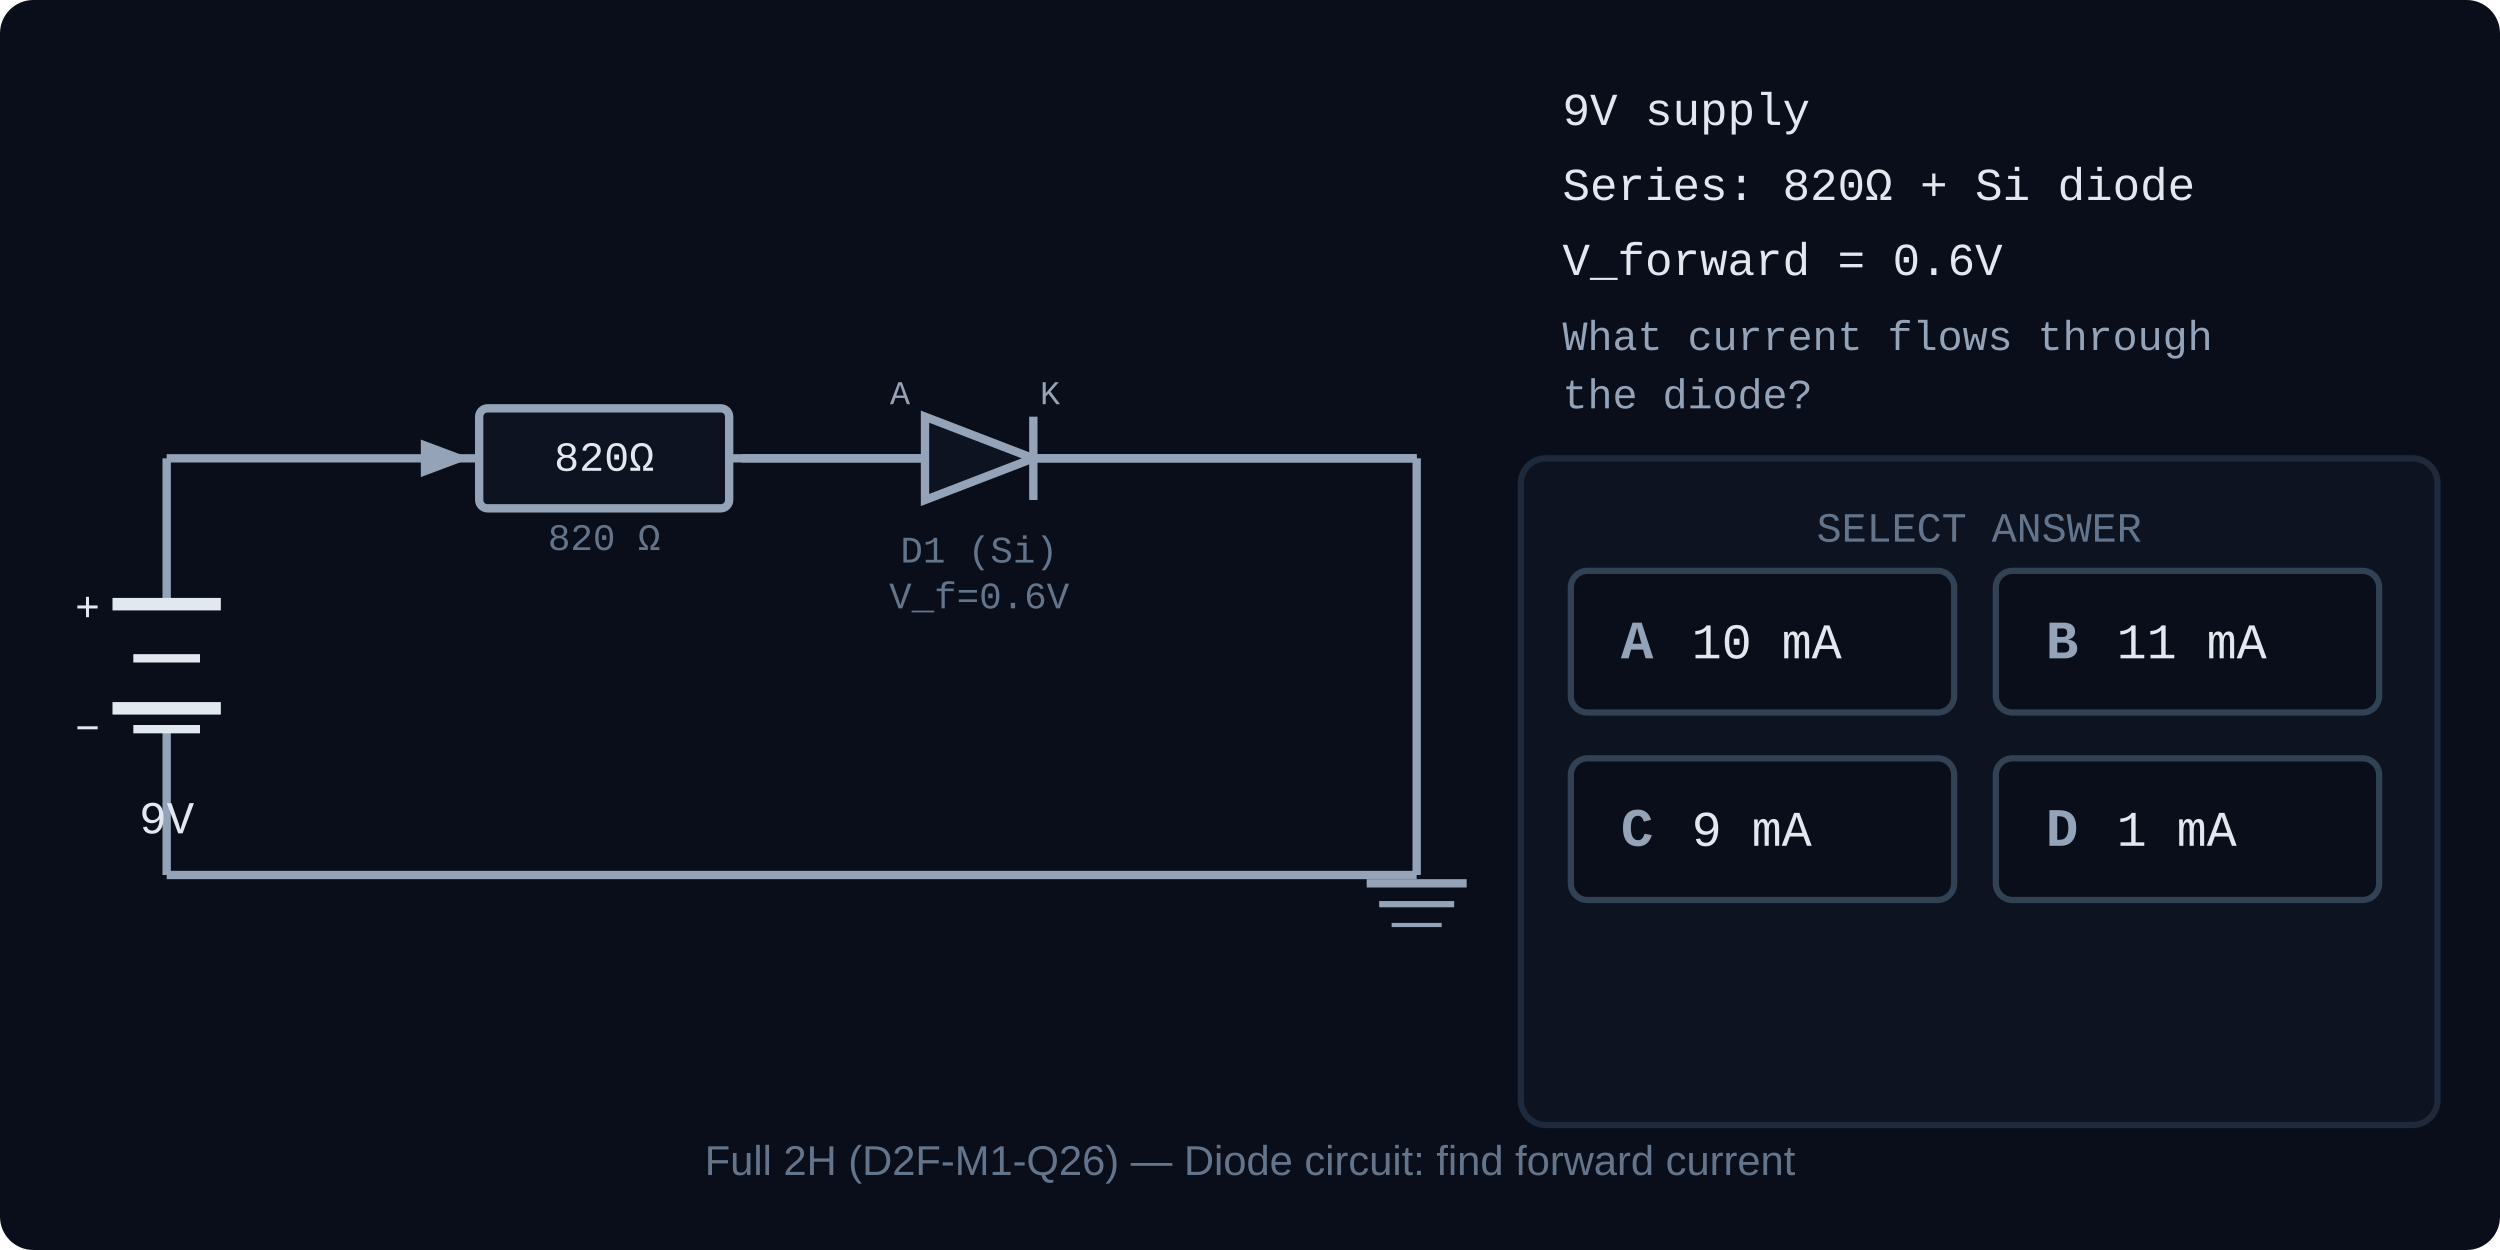
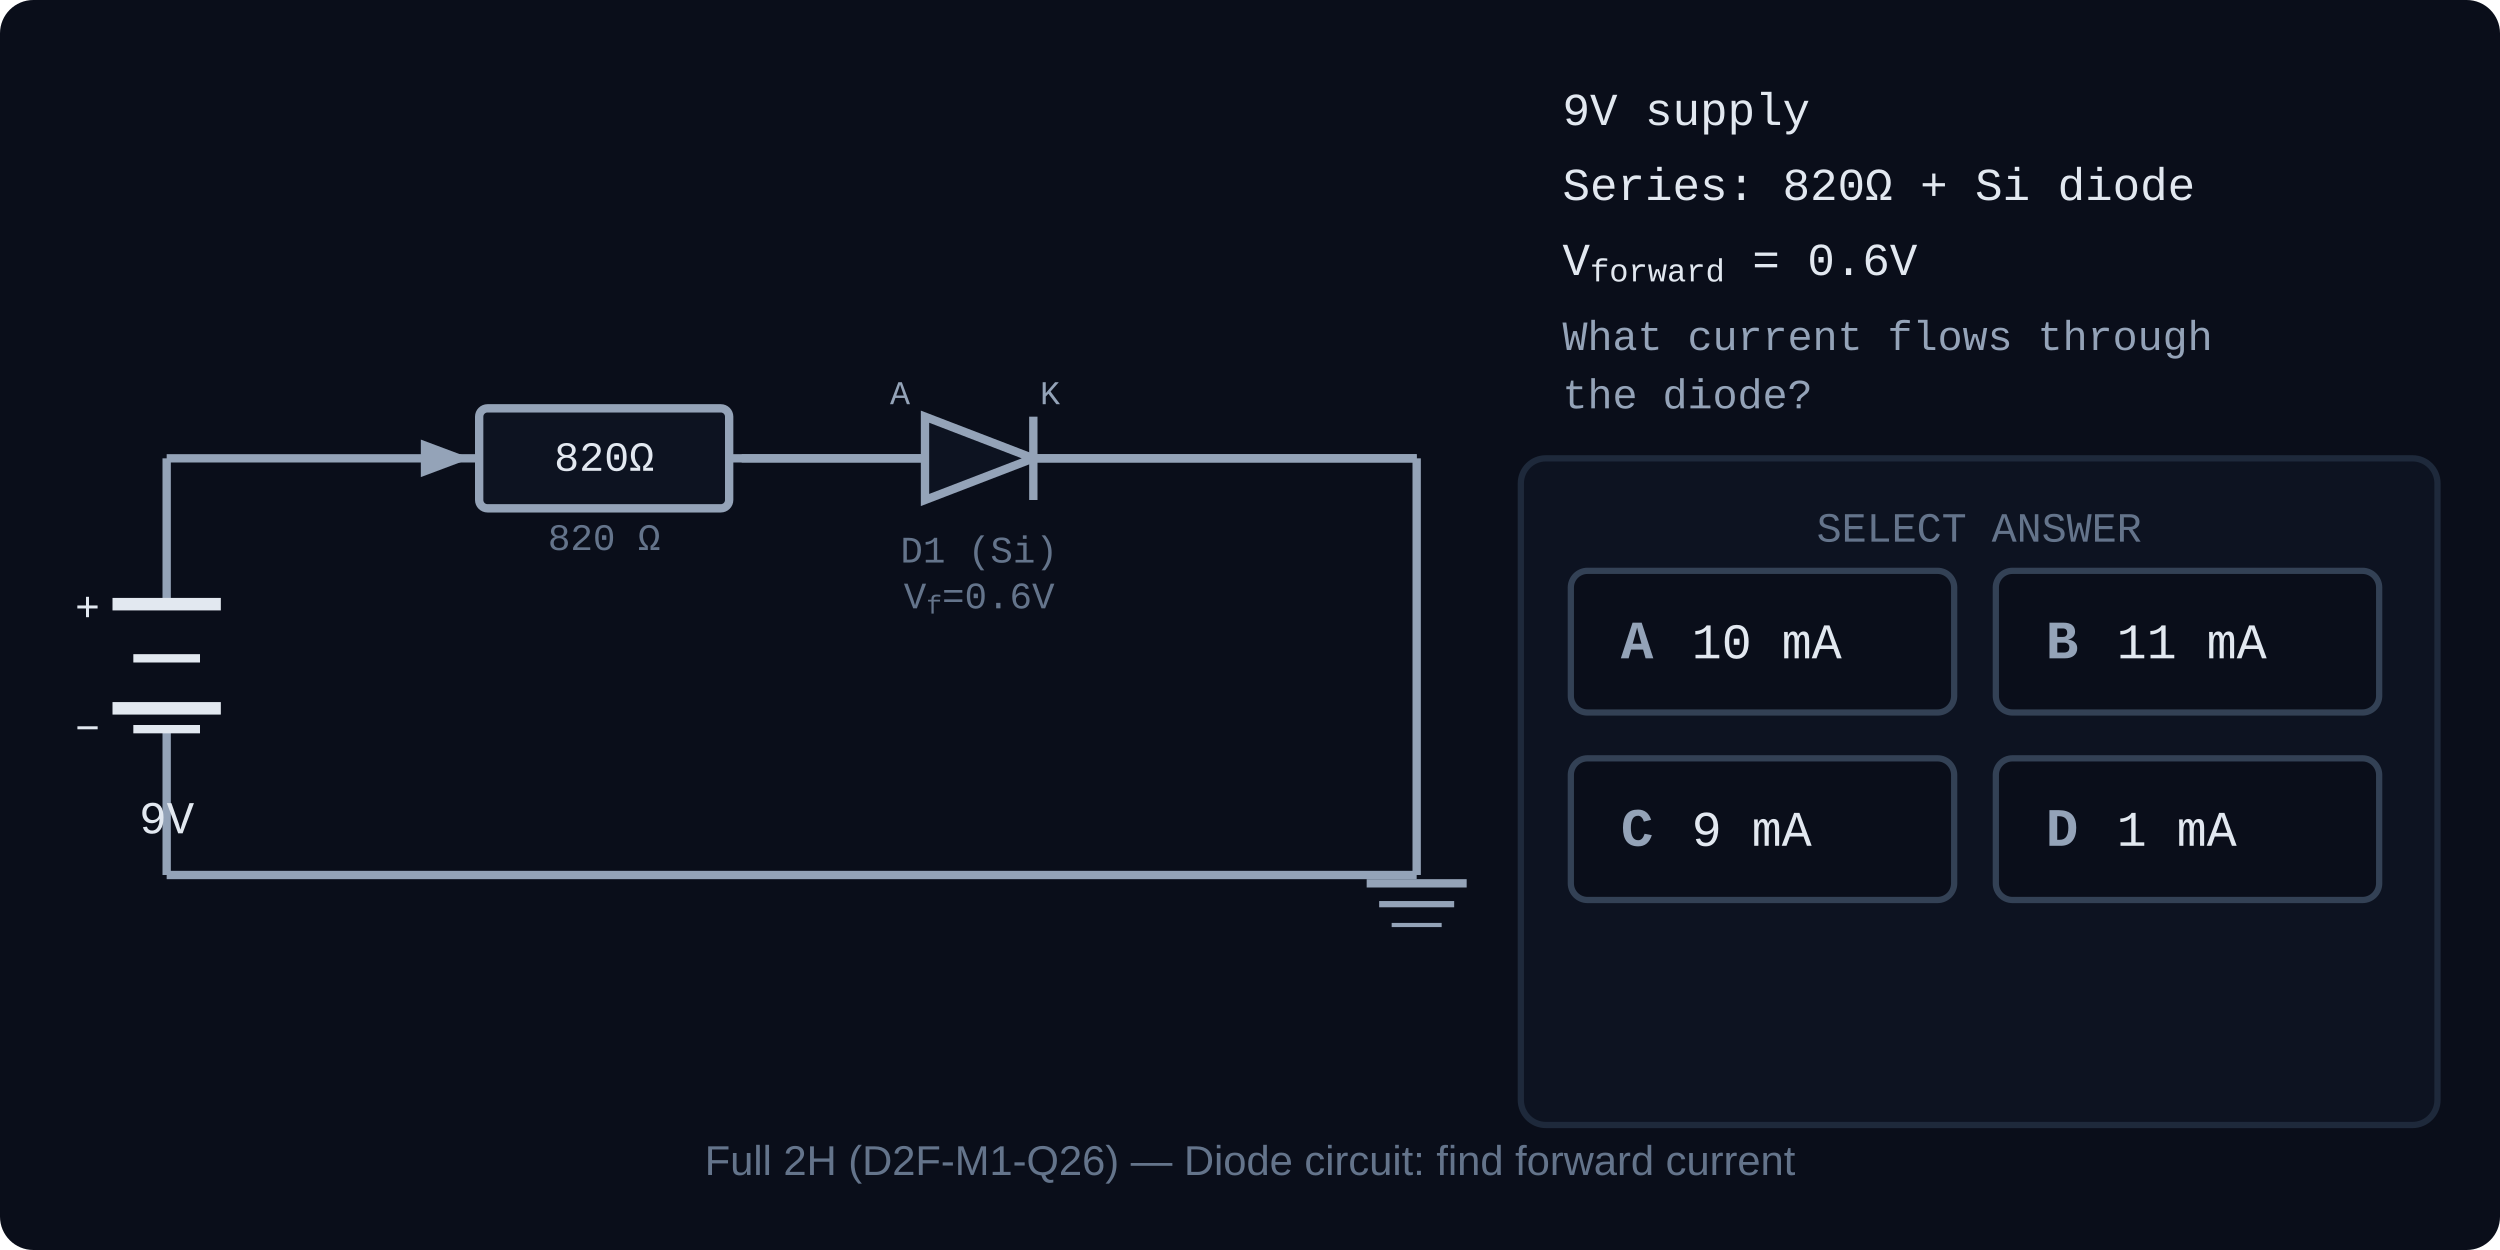
<svg xmlns="http://www.w3.org/2000/svg" viewBox="0 0 600 300" width="600" height="300">
  <defs>
    <style>
      text { font-family: 'IBM Plex Mono', 'Courier New', monospace; }
      .caption { font-family: 'IBM Plex Sans', 'Arial', sans-serif; }
    </style>
    <marker id="arrow-gray2" markerWidth="8" markerHeight="8" refX="6" refY="3" orient="auto">
      <path d="M0,0 L0,6 L8,3 z" fill="#94a3b8" />
    </marker>
  </defs>
  <rect width="600" height="300" rx="8" fill="#0a0e1a" />
  <line x1="40" y1="110" x2="340" y2="110" stroke="#94a3b8" stroke-width="2" />
  <line x1="40" y1="210" x2="340" y2="210" stroke="#94a3b8" stroke-width="2" />
  <line x1="40" y1="110" x2="40" y2="145" stroke="#94a3b8" stroke-width="2" />
  <line x1="40" y1="175" x2="40" y2="210" stroke="#94a3b8" stroke-width="2" />
  <line x1="27" y1="145" x2="53" y2="145" stroke="#e2e8f0" stroke-width="3" />
  <line x1="32" y1="158" x2="48" y2="158" stroke="#e2e8f0" stroke-width="2" />
  <line x1="27" y1="170" x2="53" y2="170" stroke="#e2e8f0" stroke-width="3" />
  <line x1="32" y1="175" x2="48" y2="175" stroke="#e2e8f0" stroke-width="2" />
  <text x="40" y="200" fill="#e2e8f0" font-size="11" text-anchor="middle">9V</text>
  <text x="18" y="149" fill="#e2e8f0" font-size="10">+</text>
  <text x="18" y="178" fill="#e2e8f0" font-size="10">−</text>
  <line x1="340" y1="110" x2="340" y2="210" stroke="#94a3b8" stroke-width="2" />
  <line x1="328" y1="212" x2="352" y2="212" stroke="#94a3b8" stroke-width="2" />
  <line x1="331" y1="217" x2="349" y2="217" stroke="#94a3b8" stroke-width="1.5" />
  <line x1="334" y1="222" x2="346" y2="222" stroke="#94a3b8" stroke-width="1" />
  <rect x="115" y="98" width="60" height="24" rx="2" fill="#0d1321" stroke="#94a3b8" stroke-width="2" />
  <text x="145" y="113" fill="#e2e8f0" font-size="10" text-anchor="middle">820Ω</text>
  <text x="145" y="132" fill="#64748b" font-size="9" text-anchor="middle">820 Ω</text>
  <line x1="60" y1="110" x2="110" y2="110" stroke="#94a3b8" stroke-width="1.5" marker-end="url(#arrow-gray2)" />
  <polygon points="222,100 222,120 248,110" fill="#0d1321" stroke="#94a3b8" stroke-width="2" />
  <line x1="248" y1="100" x2="248" y2="120" stroke="#94a3b8" stroke-width="2" />
  <line x1="178" y1="110" x2="222" y2="110" stroke="#94a3b8" stroke-width="2" />
  <line x1="248" y1="110" x2="340" y2="110" stroke="#94a3b8" stroke-width="2" />
  <text x="235" y="135" fill="#64748b" font-size="9" text-anchor="middle">D1 (Si)</text>
-   <text x="235" y="146" fill="#64748b" font-size="9" text-anchor="middle">V_f=0.6V</text>
+   <text x="235" y="146" fill="#64748b" font-size="9" text-anchor="middle">V<tspan baseline-shift="sub" font-size="70%">f</tspan>=0.6V</text>
  <text x="216" y="97" fill="#94a3b8" font-size="8" text-anchor="middle">A</text>
  <text x="252" y="97" fill="#94a3b8" font-size="8" text-anchor="middle">K</text>
  <text x="375" y="30" fill="#e2e8f0" font-size="11" text-anchor="start">9V supply</text>
  <text x="375" y="48" fill="#e2e8f0" font-size="11" text-anchor="start">Series: 820Ω + Si diode</text>
-   <text x="375" y="66" fill="#e2e8f0" font-size="11" text-anchor="start">V_forward = 0.6V</text>
+   <text x="375" y="66" fill="#e2e8f0" font-size="11" text-anchor="start">V<tspan baseline-shift="sub" font-size="70%">forward</tspan> = 0.6V</text>
  <text x="375" y="84" fill="#94a3b8" font-size="10" text-anchor="start">What current flows through</text>
  <text x="375" y="98" fill="#94a3b8" font-size="10" text-anchor="start">the diode?</text>
  <rect x="365" y="110" width="220" height="160" rx="6" fill="#0d1321" stroke="#1e293b" stroke-width="1.5" />
  <text x="475" y="130" fill="#64748b" font-size="10" text-anchor="middle" font-family="'IBM Plex Sans', Arial, sans-serif">SELECT ANSWER</text>
  <rect x="377" y="137" width="92" height="34" rx="4" fill="#0a0e1a" stroke="#334155" stroke-width="1.5" />
  <text x="389" y="158" fill="#94a3b8" font-size="13" font-weight="bold">A</text>
  <text x="406" y="158" fill="#e2e8f0" font-size="12">10 mA</text>
  <rect x="479" y="137" width="92" height="34" rx="4" fill="#0a0e1a" stroke="#334155" stroke-width="1.5" />
  <text x="491" y="158" fill="#94a3b8" font-size="13" font-weight="bold">B</text>
  <text x="508" y="158" fill="#e2e8f0" font-size="12">11 mA</text>
  <rect x="377" y="182" width="92" height="34" rx="4" fill="#0a0e1a" stroke="#334155" stroke-width="1.5" />
  <text x="389" y="203" fill="#94a3b8" font-size="13" font-weight="bold">C</text>
  <text x="406" y="203" fill="#e2e8f0" font-size="12">9 mA</text>
  <rect x="479" y="182" width="92" height="34" rx="4" fill="#0a0e1a" stroke="#334155" stroke-width="1.5" />
  <text x="491" y="203" fill="#94a3b8" font-size="13" font-weight="bold">D</text>
  <text x="508" y="203" fill="#e2e8f0" font-size="12">1 mA</text>
  <text x="300" y="282" fill="#64748b" font-size="10" text-anchor="middle" class="caption" font-family="'IBM Plex Sans', Arial, sans-serif">Full 2H (D2F-M1-Q26) — Diode circuit: find forward current</text>
</svg>
